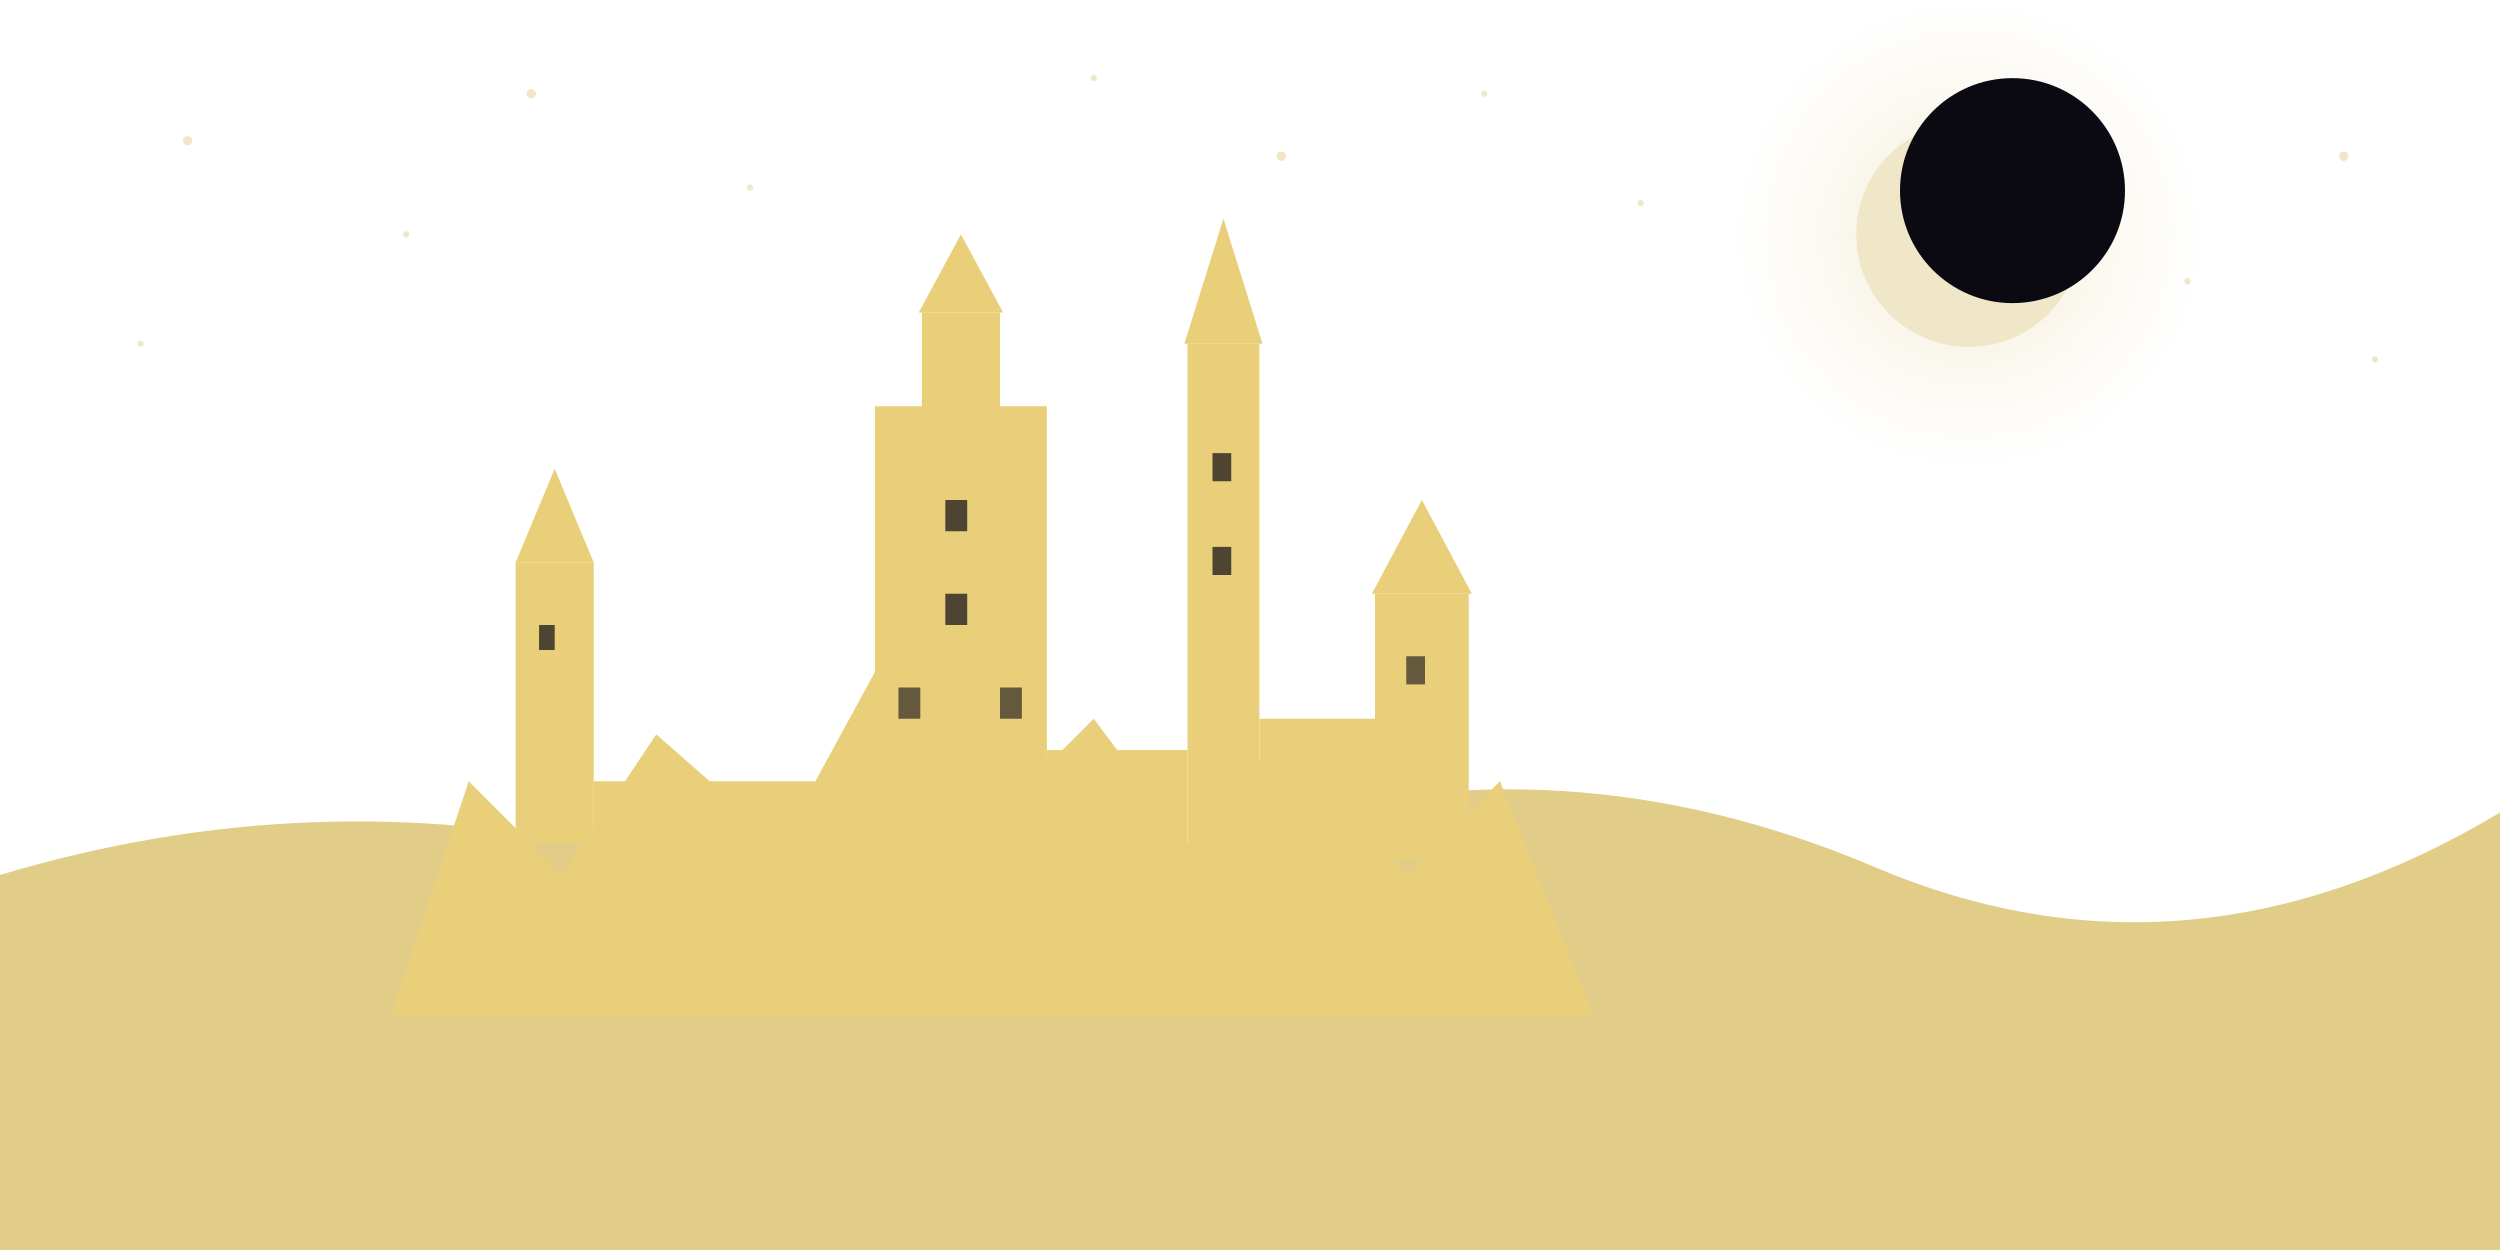
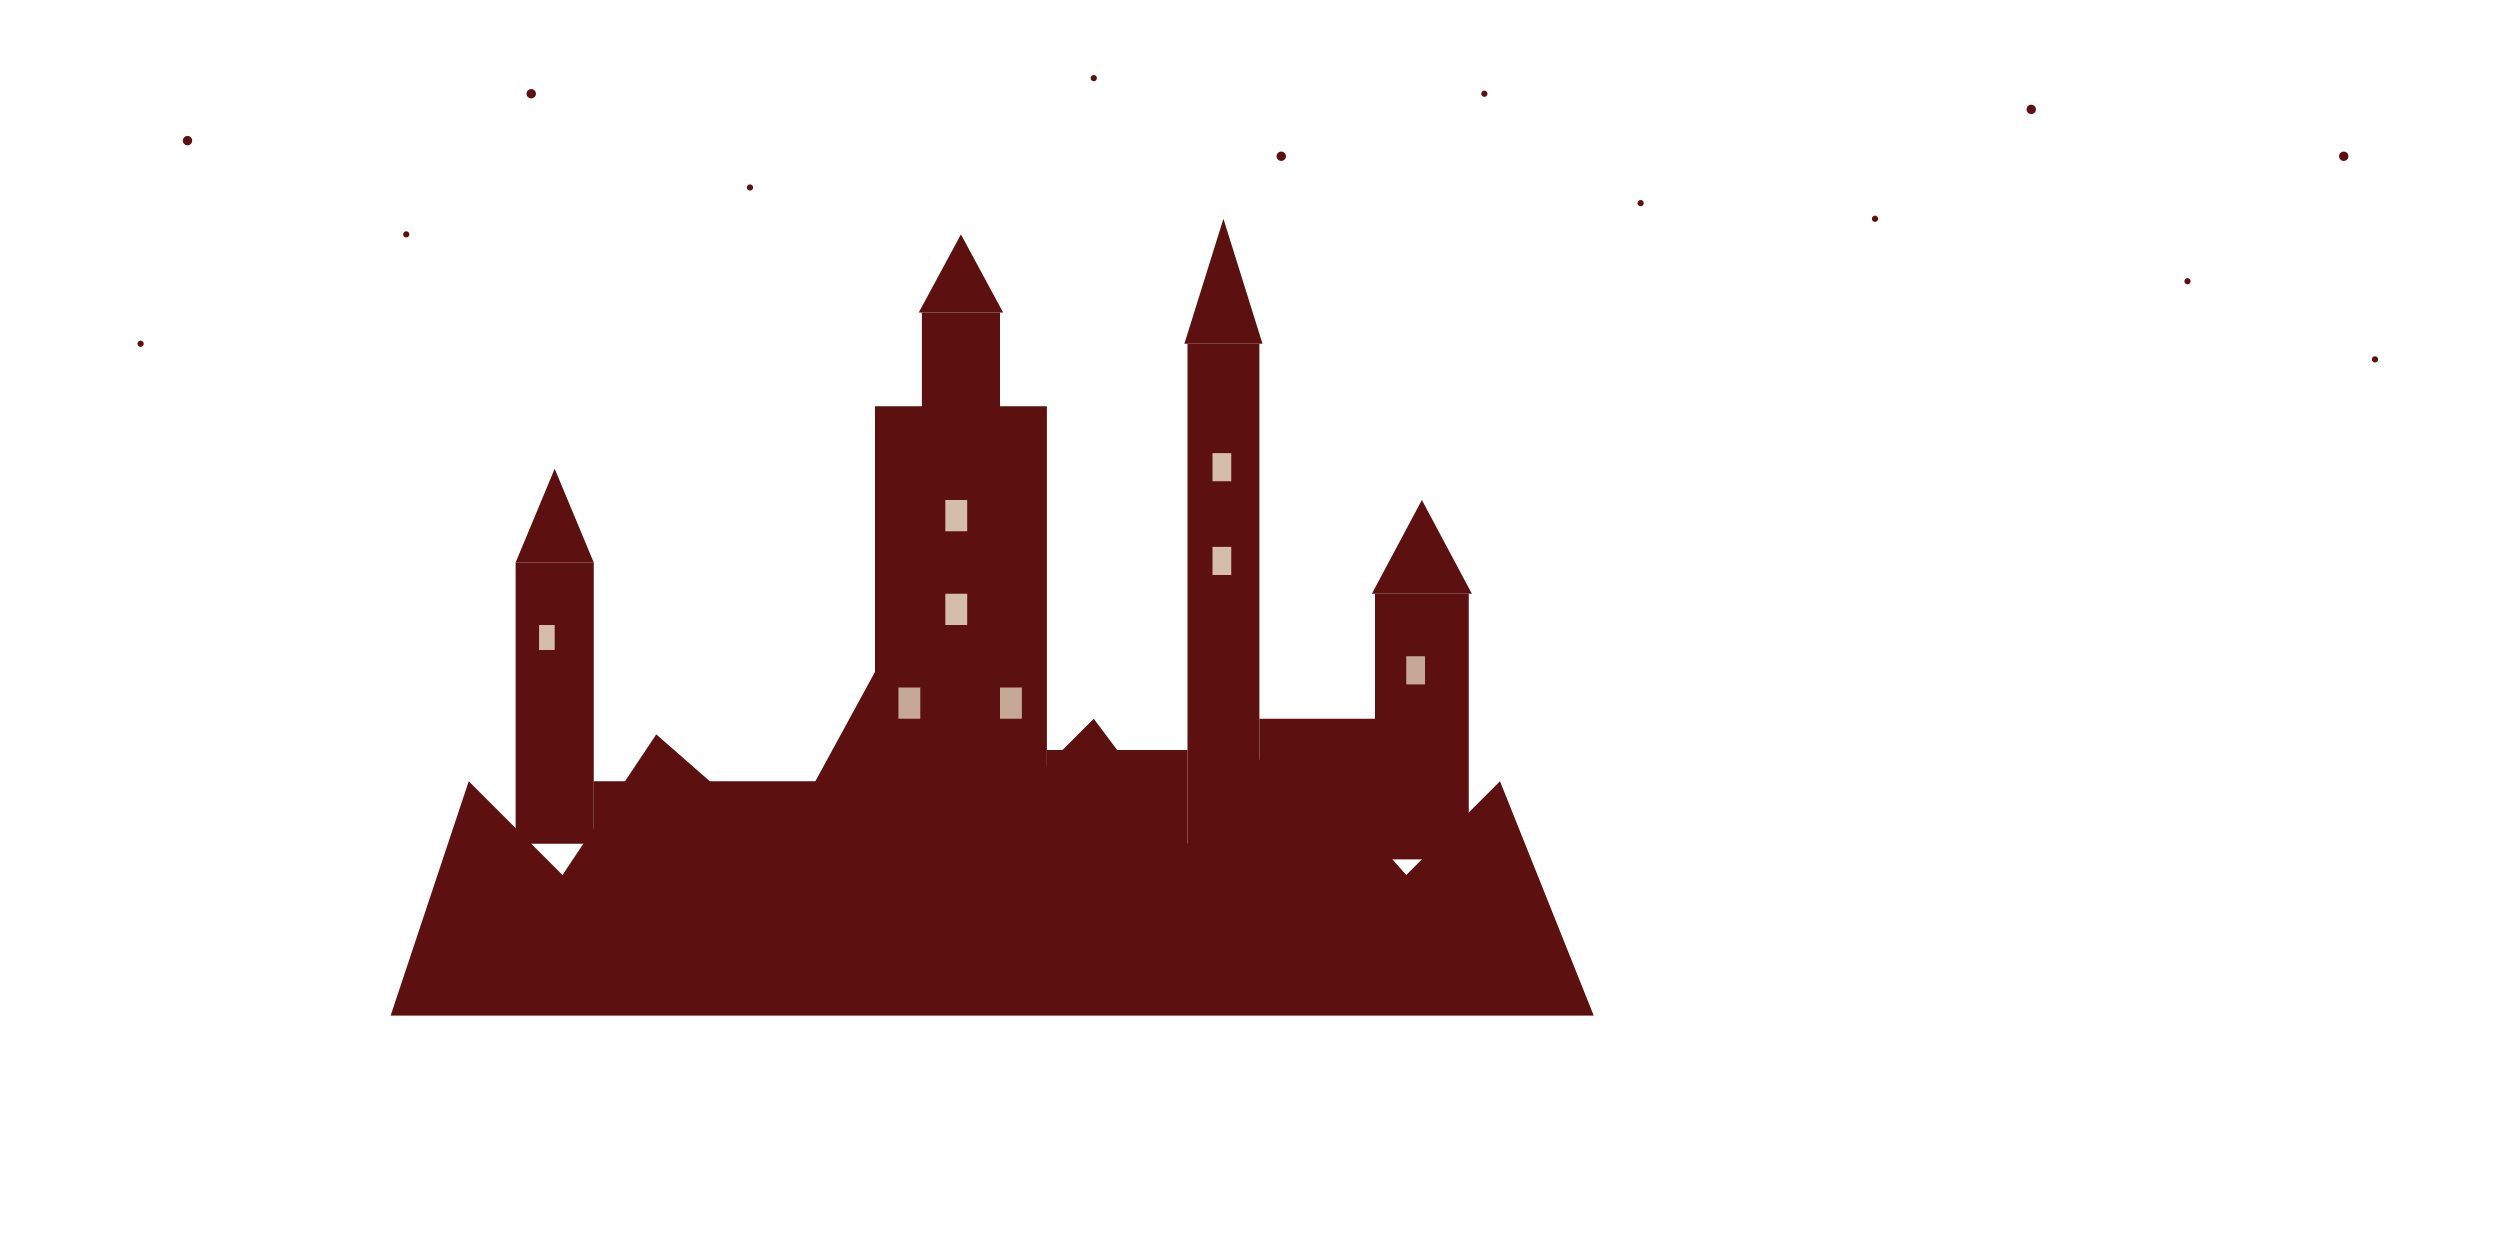
<svg xmlns="http://www.w3.org/2000/svg" viewBox="0 0 1600 800" width="1600" height="800">
-   <defs>
-     <radialGradient id="moonGlow" cx="50%" cy="50%" r="50%">
-       <stop offset="0%" stop-color="#f0e6c8" stop-opacity="0.9" />
-       <stop offset="60%" stop-color="#f0e6c8" stop-opacity="0.25" />
-       <stop offset="100%" stop-color="#f0e6c8" stop-opacity="0" />
-     </radialGradient>
-   </defs>
-   <g fill="#f0e6c8">
+   <g fill="#5c1010">
    <circle cx="120" cy="90" r="3" />
    <circle cx="260" cy="150" r="2" />
    <circle cx="340" cy="60" r="3" />
    <circle cx="480" cy="120" r="2" />
    <circle cx="90" cy="220" r="2" />
    <circle cx="1500" cy="100" r="3" />
    <circle cx="1400" cy="180" r="2" />
    <circle cx="1300" cy="70" r="3" />
    <circle cx="1200" cy="140" r="2" />
    <circle cx="1520" cy="230" r="2" />
    <circle cx="700" cy="50" r="2" />
    <circle cx="820" cy="100" r="3" />
    <circle cx="950" cy="60" r="2" />
    <circle cx="1050" cy="130" r="2" />
  </g>
-   <circle cx="1260" cy="150" r="150" fill="url(#moonGlow)" />
-   <circle cx="1260" cy="150" r="72" fill="#f0e6c8" />
-   <circle cx="1288" cy="122" r="72" fill="#0b0a12" />
-   <path d="M0,560 Q200,500 400,545 T800,530 T1200,555 T1600,520 L1600,800 L0,800 Z" fill="#c9a227" opacity="0.55" />
-   <g fill="#e9cf7a">
+   <path d="M1260,78 A72,72 0 1,0 1260,222 A56,56 0 1,1 1260,78 Z" fill="#5c1010" />
+   <g fill="#5c1010">
    <path d="M250,650 L300,500 L360,560 L420,470 L500,540 L560,430 L640,520 L700,460 L760,540 L820,470 L900,560 L960,500 L1020,650 L250,650 Z" />
    <rect x="330" y="360" width="50" height="180" />
    <polygon points="330,360 355,300 380,360" />
-     <rect x="345" y="400" width="10" height="16" fill="#0b0a12" opacity="0.7" />
+     <rect x="345" y="400" width="10" height="16" fill="#f2e8cf" opacity="0.8" />
    <rect x="560" y="260" width="110" height="290" />
    <rect x="590" y="200" width="50" height="70" />
    <polygon points="588,200 615,150 642,200" />
-     <rect x="605" y="320" width="14" height="20" fill="#0b0a12" opacity="0.7" />
-     <rect x="605" y="380" width="14" height="20" fill="#0b0a12" opacity="0.7" />
-     <rect x="575" y="440" width="14" height="20" fill="#0b0a12" opacity="0.6" />
-     <rect x="640" y="440" width="14" height="20" fill="#0b0a12" opacity="0.6" />
+     <rect x="605" y="320" width="14" height="20" fill="#f2e8cf" opacity="0.8" />
+     <rect x="605" y="380" width="14" height="20" fill="#f2e8cf" opacity="0.8" />
+     <rect x="575" y="440" width="14" height="20" fill="#f2e8cf" opacity="0.7" />
+     <rect x="640" y="440" width="14" height="20" fill="#f2e8cf" opacity="0.7" />
    <rect x="760" y="220" width="46" height="330" />
    <polygon points="758,220 783,140 808,220" />
-     <rect x="776" y="290" width="12" height="18" fill="#0b0a12" opacity="0.7" />
-     <rect x="776" y="350" width="12" height="18" fill="#0b0a12" opacity="0.7" />
+     <rect x="776" y="290" width="12" height="18" fill="#f2e8cf" opacity="0.8" />
+     <rect x="776" y="350" width="12" height="18" fill="#f2e8cf" opacity="0.8" />
    <rect x="880" y="380" width="60" height="170" />
    <polygon points="878,380 910,320 942,380" />
-     <rect x="900" y="420" width="12" height="18" fill="#0b0a12" opacity="0.6" />
+     <rect x="900" y="420" width="12" height="18" fill="#f2e8cf" opacity="0.7" />
    <rect x="380" y="500" width="180" height="50" />
    <rect x="670" y="480" width="90" height="70" />
    <rect x="806" y="460" width="74" height="90" />
  </g>
</svg>
